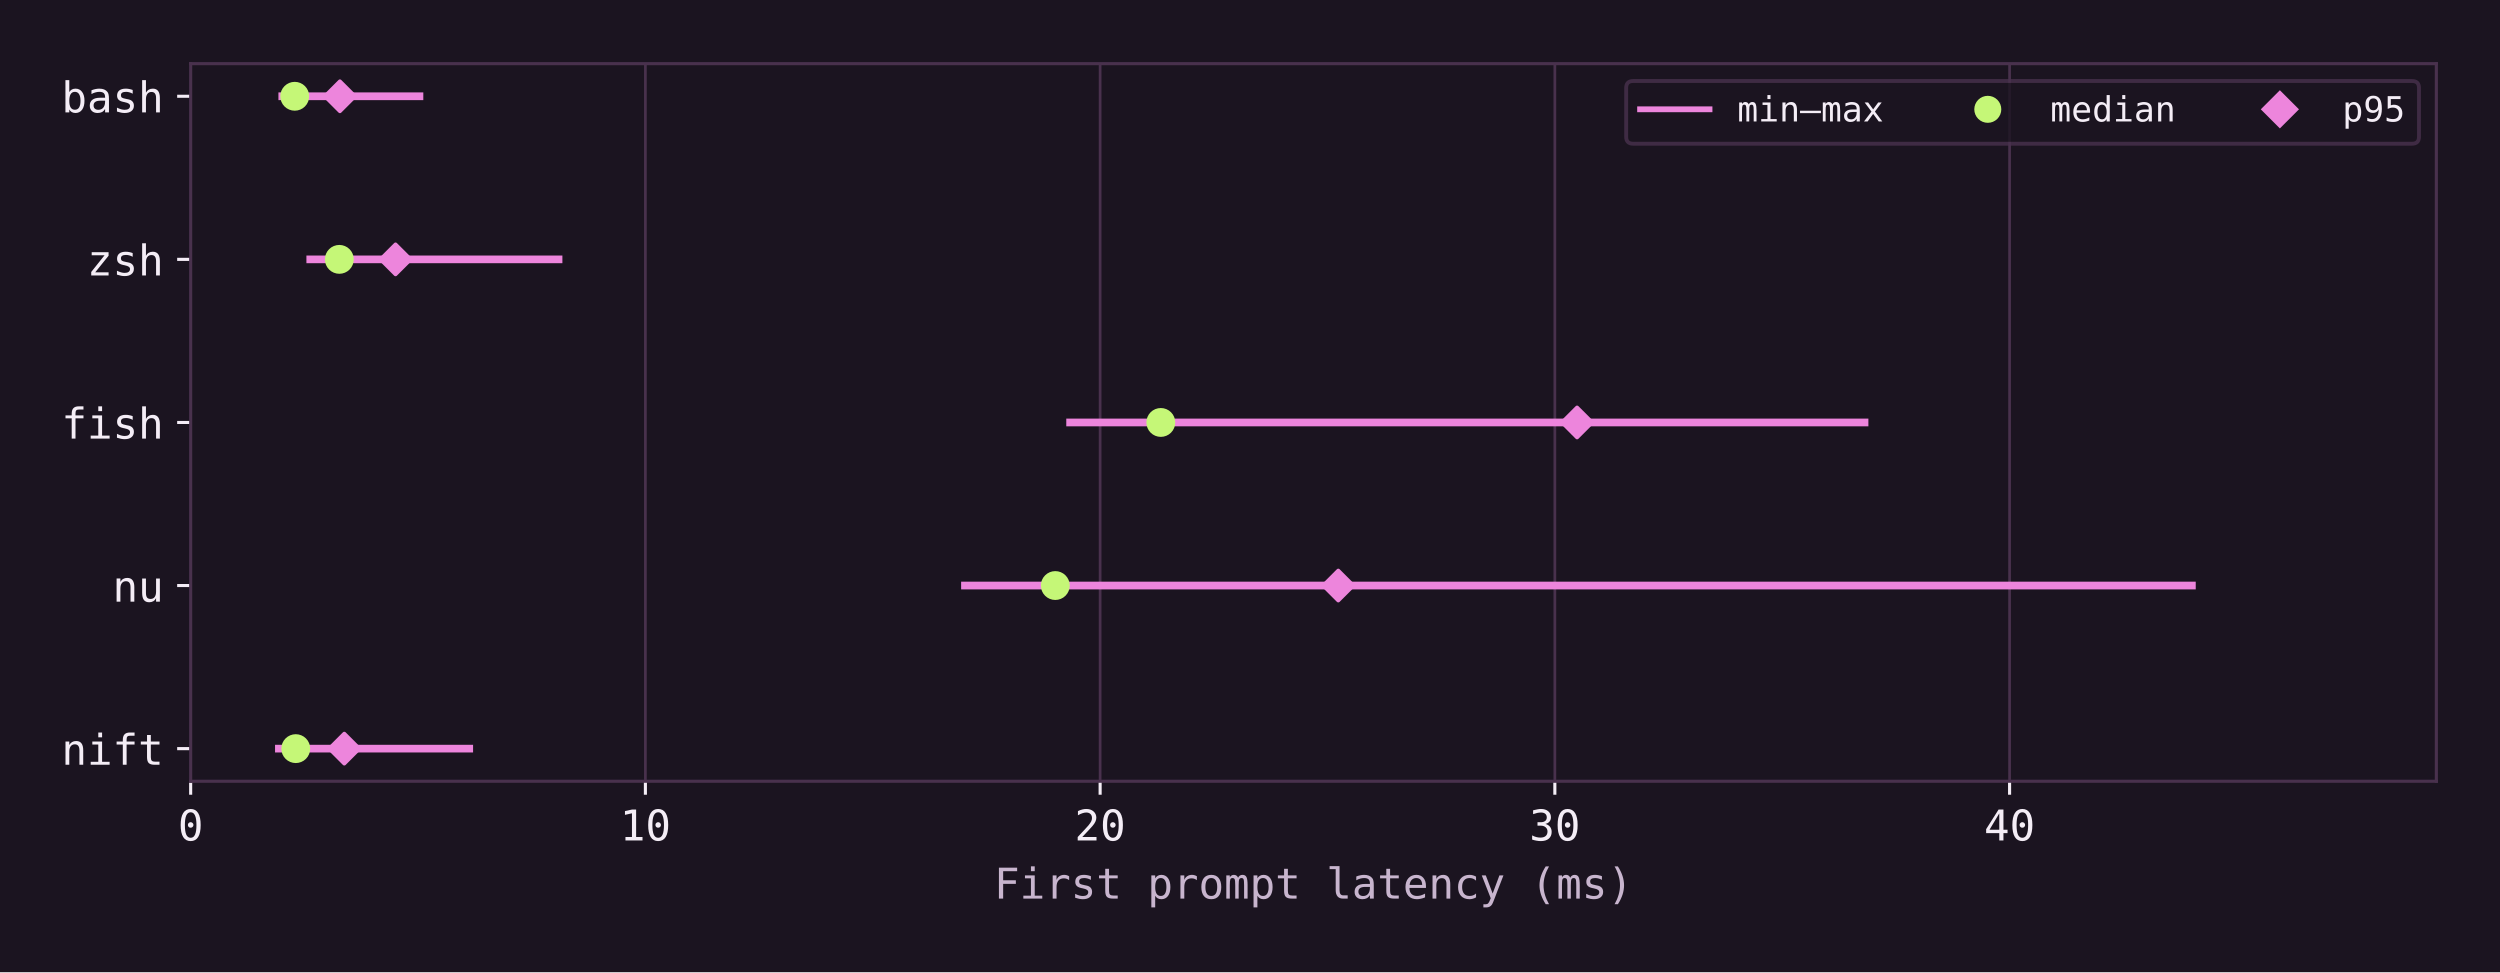
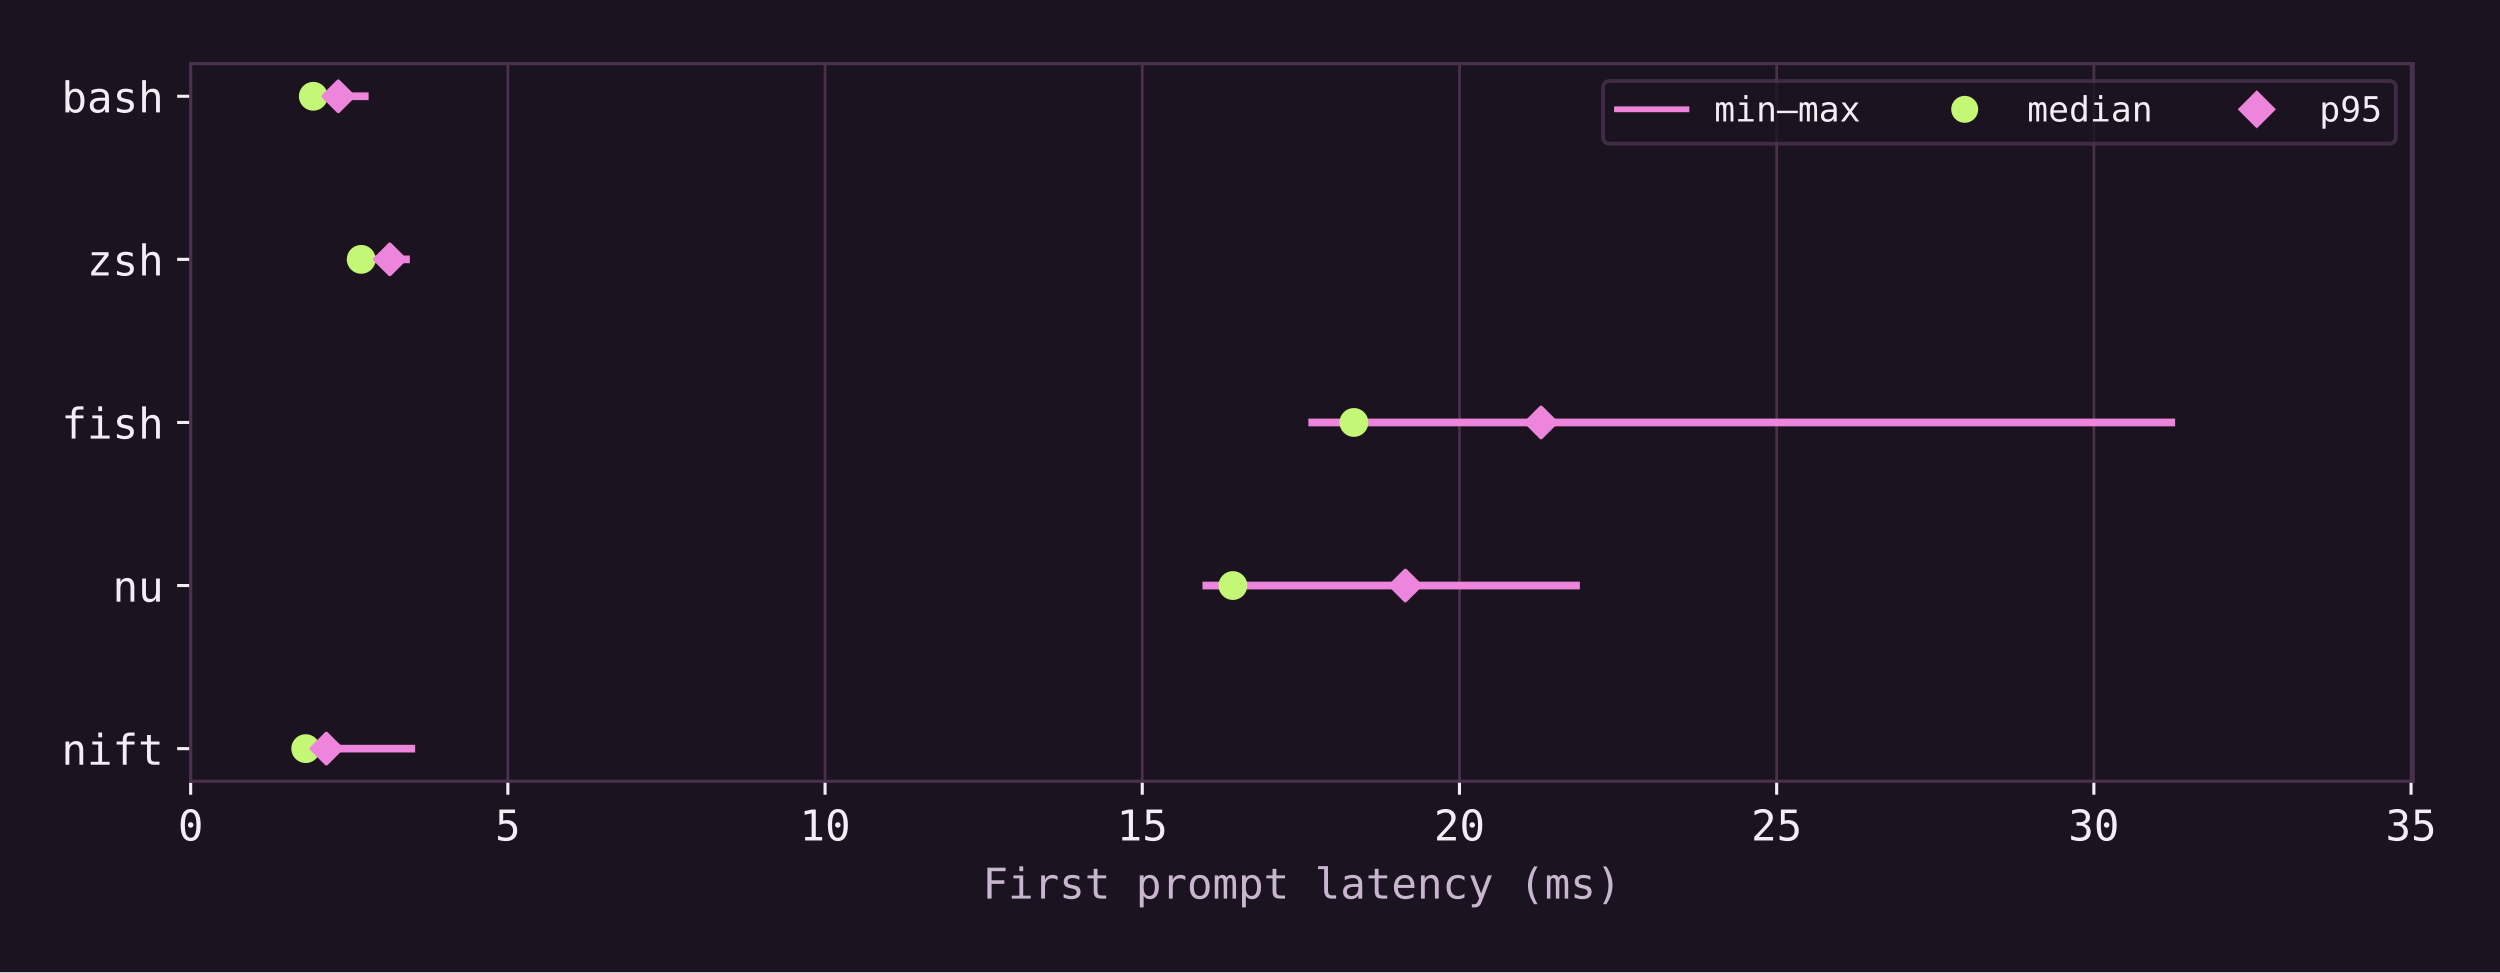
<svg xmlns="http://www.w3.org/2000/svg" xmlns:xlink="http://www.w3.org/1999/xlink" width="648pt" height="252pt" viewBox="0 0 648 252" version="1.1">
  <defs>
    <style type="text/css">*{stroke-linejoin: round; stroke-linecap: butt}</style>
  </defs>
  <g id="figure_1">
    <g id="patch_1">
      <path d="M 0 252  L 648 252  L 648 0  L 0 0  z " style="fill: #1b1420" />
    </g>
    <g id="axes_1">
      <g id="patch_2">
-         <path d="M 49.42 202.5  L 631.5 202.5  L 631.5 16.5  L 49.42 16.5  z " style="fill: #1b1420" />
+         <path d="M 49.42 202.5  L 625.516 202.5  L 625.516 16.5  L 49.42 16.5  z " style="fill: #1b1420" />
      </g>
      <g id="matplotlib.axis_1">
        <g id="xtick_1">
          <g id="line2d_1">
-             <path d="M 49.42 202.5  L 49.42 16.5  " clip-path="url(#p324d9fcf0c)" style="fill: none; stroke: #49314d; stroke-width: 0.7; stroke-linecap: square" />
+             <path d="M 49.42 202.5  L 49.42 16.5  " clip-path="url(#pf5e529ecfb)" style="fill: none; stroke: #49314d; stroke-width: 0.7; stroke-linecap: square" />
          </g>
          <g id="line2d_2">
            <defs>
              <path id="m17a246e4b5" d="M 0 0  L 0 3.5  " style="stroke: #f4edf6; stroke-width: 0.8" />
            </defs>
            <g>
              <use xlink:href="#m17a246e4b5" x="49.42" y="202.5" style="fill: #f4edf6; stroke: #f4edf6; stroke-width: 0.8" />
            </g>
          </g>
          <g id="text_1">
            <text style="font-size: 11px; font-family: 'DejaVu Sans Mono', 'Bitstream Vera Sans Mono', 'Computer Modern Typewriter', 'Andale Mono', 'Nimbus Mono L', 'Courier New', 'Courier', 'Fixed', 'Terminal', monospace; text-anchor: middle; fill: #f4edf6" x="49.42" y="217.857" transform="rotate(-0 49.42 217.8574)">0</text>
          </g>
        </g>
        <g id="xtick_2">
          <g id="line2d_3">
-             <path d="M 167.286 202.5  L 167.286 16.5  " clip-path="url(#p324d9fcf0c)" style="fill: none; stroke: #49314d; stroke-width: 0.7; stroke-linecap: square" />
+             <path d="M 131.638 202.5  L 131.638 16.5  " clip-path="url(#pf5e529ecfb)" style="fill: none; stroke: #49314d; stroke-width: 0.7; stroke-linecap: square" />
          </g>
          <g id="line2d_4">
            <g>
-               <use xlink:href="#m17a246e4b5" x="167.286" y="202.5" style="fill: #f4edf6; stroke: #f4edf6; stroke-width: 0.8" />
+               <use xlink:href="#m17a246e4b5" x="131.638" y="202.5" style="fill: #f4edf6; stroke: #f4edf6; stroke-width: 0.8" />
            </g>
          </g>
          <g id="text_2">
-             <text style="font-size: 11px; font-family: 'DejaVu Sans Mono', 'Bitstream Vera Sans Mono', 'Computer Modern Typewriter', 'Andale Mono', 'Nimbus Mono L', 'Courier New', 'Courier', 'Fixed', 'Terminal', monospace; text-anchor: middle; fill: #f4edf6" x="167.286" y="217.857" transform="rotate(-0 167.2858 217.8574)">10</text>
+             <text style="font-size: 11px; font-family: 'DejaVu Sans Mono', 'Bitstream Vera Sans Mono', 'Computer Modern Typewriter', 'Andale Mono', 'Nimbus Mono L', 'Courier New', 'Courier', 'Fixed', 'Terminal', monospace; text-anchor: middle; fill: #f4edf6" x="131.638" y="217.857" transform="rotate(-0 131.6382 217.8574)">5</text>
          </g>
        </g>
        <g id="xtick_3">
          <g id="line2d_5">
-             <path d="M 285.152 202.5  L 285.152 16.5  " clip-path="url(#p324d9fcf0c)" style="fill: none; stroke: #49314d; stroke-width: 0.7; stroke-linecap: square" />
+             <path d="M 213.856 202.5  L 213.856 16.5  " clip-path="url(#pf5e529ecfb)" style="fill: none; stroke: #49314d; stroke-width: 0.7; stroke-linecap: square" />
          </g>
          <g id="line2d_6">
            <g>
-               <use xlink:href="#m17a246e4b5" x="285.152" y="202.5" style="fill: #f4edf6; stroke: #f4edf6; stroke-width: 0.8" />
+               <use xlink:href="#m17a246e4b5" x="213.856" y="202.5" style="fill: #f4edf6; stroke: #f4edf6; stroke-width: 0.8" />
            </g>
          </g>
          <g id="text_3">
-             <text style="font-size: 11px; font-family: 'DejaVu Sans Mono', 'Bitstream Vera Sans Mono', 'Computer Modern Typewriter', 'Andale Mono', 'Nimbus Mono L', 'Courier New', 'Courier', 'Fixed', 'Terminal', monospace; text-anchor: middle; fill: #f4edf6" x="285.152" y="217.857" transform="rotate(-0 285.1516 217.8574)">20</text>
+             <text style="font-size: 11px; font-family: 'DejaVu Sans Mono', 'Bitstream Vera Sans Mono', 'Computer Modern Typewriter', 'Andale Mono', 'Nimbus Mono L', 'Courier New', 'Courier', 'Fixed', 'Terminal', monospace; text-anchor: middle; fill: #f4edf6" x="213.856" y="217.857" transform="rotate(-0 213.8563 217.8574)">10</text>
          </g>
        </g>
        <g id="xtick_4">
          <g id="line2d_7">
-             <path d="M 403.017 202.5  L 403.017 16.5  " clip-path="url(#p324d9fcf0c)" style="fill: none; stroke: #49314d; stroke-width: 0.7; stroke-linecap: square" />
+             <path d="M 296.074 202.5  L 296.074 16.5  " clip-path="url(#pf5e529ecfb)" style="fill: none; stroke: #49314d; stroke-width: 0.7; stroke-linecap: square" />
          </g>
          <g id="line2d_8">
            <g>
-               <use xlink:href="#m17a246e4b5" x="403.017" y="202.5" style="fill: #f4edf6; stroke: #f4edf6; stroke-width: 0.8" />
+               <use xlink:href="#m17a246e4b5" x="296.074" y="202.5" style="fill: #f4edf6; stroke: #f4edf6; stroke-width: 0.8" />
            </g>
          </g>
          <g id="text_4">
-             <text style="font-size: 11px; font-family: 'DejaVu Sans Mono', 'Bitstream Vera Sans Mono', 'Computer Modern Typewriter', 'Andale Mono', 'Nimbus Mono L', 'Courier New', 'Courier', 'Fixed', 'Terminal', monospace; text-anchor: middle; fill: #f4edf6" x="403.017" y="217.857" transform="rotate(-0 403.0174 217.8574)">30</text>
+             <text style="font-size: 11px; font-family: 'DejaVu Sans Mono', 'Bitstream Vera Sans Mono', 'Computer Modern Typewriter', 'Andale Mono', 'Nimbus Mono L', 'Courier New', 'Courier', 'Fixed', 'Terminal', monospace; text-anchor: middle; fill: #f4edf6" x="296.074" y="217.857" transform="rotate(-0 296.0745 217.8574)">15</text>
          </g>
        </g>
        <g id="xtick_5">
          <g id="line2d_9">
-             <path d="M 520.883 202.5  L 520.883 16.5  " clip-path="url(#p324d9fcf0c)" style="fill: none; stroke: #49314d; stroke-width: 0.7; stroke-linecap: square" />
+             <path d="M 378.293 202.5  L 378.293 16.5  " clip-path="url(#pf5e529ecfb)" style="fill: none; stroke: #49314d; stroke-width: 0.7; stroke-linecap: square" />
          </g>
          <g id="line2d_10">
            <g>
-               <use xlink:href="#m17a246e4b5" x="520.883" y="202.5" style="fill: #f4edf6; stroke: #f4edf6; stroke-width: 0.8" />
+               <use xlink:href="#m17a246e4b5" x="378.293" y="202.5" style="fill: #f4edf6; stroke: #f4edf6; stroke-width: 0.8" />
            </g>
          </g>
          <g id="text_5">
-             <text style="font-size: 11px; font-family: 'DejaVu Sans Mono', 'Bitstream Vera Sans Mono', 'Computer Modern Typewriter', 'Andale Mono', 'Nimbus Mono L', 'Courier New', 'Courier', 'Fixed', 'Terminal', monospace; text-anchor: middle; fill: #f4edf6" x="520.883" y="217.857" transform="rotate(-0 520.8832 217.8574)">40</text>
-           </g>
-         </g>
-         <g id="text_6">
-           <text style="font-size: 11px; font-family: 'DejaVu Sans Mono', 'Bitstream Vera Sans Mono', 'Computer Modern Typewriter', 'Andale Mono', 'Nimbus Mono L', 'Courier New', 'Courier', 'Fixed', 'Terminal', monospace; text-anchor: middle; fill: #c8b5ce" x="340.46" y="232.917" transform="rotate(-0 340.46 232.9167)">First prompt latency (ms)</text>
+             <text style="font-size: 11px; font-family: 'DejaVu Sans Mono', 'Bitstream Vera Sans Mono', 'Computer Modern Typewriter', 'Andale Mono', 'Nimbus Mono L', 'Courier New', 'Courier', 'Fixed', 'Terminal', monospace; text-anchor: middle; fill: #f4edf6" x="378.293" y="217.857" transform="rotate(-0 378.2926 217.8574)">20</text>
+           </g>
+         </g>
+         <g id="xtick_6">
+           <g id="line2d_11">
+             <path d="M 460.511 202.5  L 460.511 16.5  " clip-path="url(#pf5e529ecfb)" style="fill: none; stroke: #49314d; stroke-width: 0.7; stroke-linecap: square" />
+           </g>
+           <g id="line2d_12">
+             <g>
+               <use xlink:href="#m17a246e4b5" x="460.511" y="202.5" style="fill: #f4edf6; stroke: #f4edf6; stroke-width: 0.8" />
+             </g>
+           </g>
+           <g id="text_6">
+             <text style="font-size: 11px; font-family: 'DejaVu Sans Mono', 'Bitstream Vera Sans Mono', 'Computer Modern Typewriter', 'Andale Mono', 'Nimbus Mono L', 'Courier New', 'Courier', 'Fixed', 'Terminal', monospace; text-anchor: middle; fill: #f4edf6" x="460.511" y="217.857" transform="rotate(-0 460.5108 217.8574)">25</text>
+           </g>
+         </g>
+         <g id="xtick_7">
+           <g id="line2d_13">
+             <path d="M 542.729 202.5  L 542.729 16.5  " clip-path="url(#pf5e529ecfb)" style="fill: none; stroke: #49314d; stroke-width: 0.7; stroke-linecap: square" />
+           </g>
+           <g id="line2d_14">
+             <g>
+               <use xlink:href="#m17a246e4b5" x="542.729" y="202.5" style="fill: #f4edf6; stroke: #f4edf6; stroke-width: 0.8" />
+             </g>
+           </g>
+           <g id="text_7">
+             <text style="font-size: 11px; font-family: 'DejaVu Sans Mono', 'Bitstream Vera Sans Mono', 'Computer Modern Typewriter', 'Andale Mono', 'Nimbus Mono L', 'Courier New', 'Courier', 'Fixed', 'Terminal', monospace; text-anchor: middle; fill: #f4edf6" x="542.729" y="217.857" transform="rotate(-0 542.7289 217.8574)">30</text>
+           </g>
+         </g>
+         <g id="xtick_8">
+           <g id="line2d_15">
+             <path d="M 624.947 202.5  L 624.947 16.5  " clip-path="url(#pf5e529ecfb)" style="fill: none; stroke: #49314d; stroke-width: 0.7; stroke-linecap: square" />
+           </g>
+           <g id="line2d_16">
+             <g>
+               <use xlink:href="#m17a246e4b5" x="624.947" y="202.5" style="fill: #f4edf6; stroke: #f4edf6; stroke-width: 0.8" />
+             </g>
+           </g>
+           <g id="text_8">
+             <text style="font-size: 11px; font-family: 'DejaVu Sans Mono', 'Bitstream Vera Sans Mono', 'Computer Modern Typewriter', 'Andale Mono', 'Nimbus Mono L', 'Courier New', 'Courier', 'Fixed', 'Terminal', monospace; text-anchor: middle; fill: #f4edf6" x="624.947" y="217.857" transform="rotate(-0 624.9471 217.8574)">35</text>
+           </g>
+         </g>
+         <g id="text_9">
+           <text style="font-size: 11px; font-family: 'DejaVu Sans Mono', 'Bitstream Vera Sans Mono', 'Computer Modern Typewriter', 'Andale Mono', 'Nimbus Mono L', 'Courier New', 'Courier', 'Fixed', 'Terminal', monospace; text-anchor: middle; fill: #c8b5ce" x="337.468" y="232.917" transform="rotate(-0 337.4678 232.9167)">First prompt latency (ms)</text>
        </g>
      </g>
      <g id="matplotlib.axis_2">
        <g id="ytick_1">
-           <g id="line2d_11">
+           <g id="line2d_17">
            <defs>
              <path id="m6226300c67" d="M 0 0  L -3.5 0  " style="stroke: #f4edf6; stroke-width: 0.8" />
            </defs>
            <g>
              <use xlink:href="#m6226300c67" x="49.42" y="24.955" style="fill: #f4edf6; stroke: #f4edf6; stroke-width: 0.8" />
            </g>
          </g>
-           <g id="text_7">
+           <g id="text_10">
            <text style="font-size: 11px; font-family: 'DejaVu Sans Mono', 'Bitstream Vera Sans Mono', 'Computer Modern Typewriter', 'Andale Mono', 'Nimbus Mono L', 'Courier New', 'Courier', 'Fixed', 'Terminal', monospace; text-anchor: end; fill: #f4edf6" x="42.42" y="29.134" transform="rotate(-0 42.42 29.13369)">bash</text>
          </g>
        </g>
        <g id="ytick_2">
-           <g id="line2d_12">
+           <g id="line2d_18">
            <g>
              <use xlink:href="#m6226300c67" x="49.42" y="67.227" style="fill: #f4edf6; stroke: #f4edf6; stroke-width: 0.8" />
            </g>
          </g>
-           <g id="text_8">
+           <g id="text_11">
            <text style="font-size: 11px; font-family: 'DejaVu Sans Mono', 'Bitstream Vera Sans Mono', 'Computer Modern Typewriter', 'Andale Mono', 'Nimbus Mono L', 'Courier New', 'Courier', 'Fixed', 'Terminal', monospace; text-anchor: end; fill: #f4edf6" x="42.42" y="71.406" transform="rotate(-0 42.42 71.40641)">zsh</text>
          </g>
        </g>
        <g id="ytick_3">
-           <g id="line2d_13">
+           <g id="line2d_19">
            <g>
              <use xlink:href="#m6226300c67" x="49.42" y="109.5" style="fill: #f4edf6; stroke: #f4edf6; stroke-width: 0.8" />
            </g>
          </g>
-           <g id="text_9">
+           <g id="text_12">
            <text style="font-size: 11px; font-family: 'DejaVu Sans Mono', 'Bitstream Vera Sans Mono', 'Computer Modern Typewriter', 'Andale Mono', 'Nimbus Mono L', 'Courier New', 'Courier', 'Fixed', 'Terminal', monospace; text-anchor: end; fill: #f4edf6" x="42.42" y="113.679" transform="rotate(-0 42.42 113.6791)">fish</text>
          </g>
        </g>
        <g id="ytick_4">
-           <g id="line2d_14">
+           <g id="line2d_20">
            <g>
              <use xlink:href="#m6226300c67" x="49.42" y="151.773" style="fill: #f4edf6; stroke: #f4edf6; stroke-width: 0.8" />
            </g>
          </g>
-           <g id="text_10">
+           <g id="text_13">
            <text style="font-size: 11px; font-family: 'DejaVu Sans Mono', 'Bitstream Vera Sans Mono', 'Computer Modern Typewriter', 'Andale Mono', 'Nimbus Mono L', 'Courier New', 'Courier', 'Fixed', 'Terminal', monospace; text-anchor: end; fill: #f4edf6" x="42.42" y="155.951" transform="rotate(-0 42.42 155.9514)">nu</text>
          </g>
        </g>
        <g id="ytick_5">
-           <g id="line2d_15">
+           <g id="line2d_21">
            <g>
              <use xlink:href="#m6226300c67" x="49.42" y="194.045" style="fill: #f4edf6; stroke: #f4edf6; stroke-width: 0.8" />
            </g>
          </g>
-           <g id="text_11">
+           <g id="text_14">
            <text style="font-size: 11px; font-family: 'DejaVu Sans Mono', 'Bitstream Vera Sans Mono', 'Computer Modern Typewriter', 'Andale Mono', 'Nimbus Mono L', 'Courier New', 'Courier', 'Fixed', 'Terminal', monospace; text-anchor: end; fill: #f4edf6" x="42.42" y="198.225" transform="rotate(-0 42.42 198.2246)">nift</text>
          </g>
        </g>
      </g>
      <g id="LineCollection_1">
-         <path d="M 72.169 24.955  L 109.722 24.955  " clip-path="url(#p324d9fcf0c)" style="fill: none; stroke: #ed85dc; stroke-width: 2" />
+         <path d="M 78.593 24.955  L 95.54 24.955  " clip-path="url(#pf5e529ecfb)" style="fill: none; stroke: #ed85dc; stroke-width: 2" />
      </g>
      <g id="LineCollection_2">
-         <path d="M 79.422 67.227  L 145.773 67.227  " clip-path="url(#p324d9fcf0c)" style="fill: none; stroke: #ed85dc; stroke-width: 2" />
+         <path d="M 90.941 67.227  L 106.233 67.227  " clip-path="url(#pf5e529ecfb)" style="fill: none; stroke: #ed85dc; stroke-width: 2" />
      </g>
      <g id="LineCollection_3">
-         <path d="M 276.377 109.5  L 484.287 109.5  " clip-path="url(#p324d9fcf0c)" style="fill: none; stroke: #ed85dc; stroke-width: 2" />
+         <path d="M 339.129 109.5  L 563.791 109.5  " clip-path="url(#pf5e529ecfb)" style="fill: none; stroke: #ed85dc; stroke-width: 2" />
      </g>
      <g id="LineCollection_4">
-         <path d="M 249.122 151.773  L 569.134 151.773  " clip-path="url(#p324d9fcf0c)" style="fill: none; stroke: #ed85dc; stroke-width: 2" />
+         <path d="M 311.684 151.773  L 409.503 151.773  " clip-path="url(#pf5e529ecfb)" style="fill: none; stroke: #ed85dc; stroke-width: 2" />
      </g>
      <g id="LineCollection_5">
-         <path d="M 71.291 194.045  L 122.621 194.045  " clip-path="url(#p324d9fcf0c)" style="fill: none; stroke: #ed85dc; stroke-width: 2" />
+         <path d="M 77.311 194.045  L 107.606 194.045  " clip-path="url(#pf5e529ecfb)" style="fill: none; stroke: #ed85dc; stroke-width: 2" />
      </g>
      <g id="patch_3">
        <path d="M 49.42 202.5  L 49.42 16.5  " style="fill: none; stroke: #49314d; stroke-width: 0.8; stroke-linejoin: miter; stroke-linecap: square" />
      </g>
      <g id="patch_4">
-         <path d="M 631.5 202.5  L 631.5 16.5  " style="fill: none; stroke: #49314d; stroke-width: 0.8; stroke-linejoin: miter; stroke-linecap: square" />
+         <path d="M 625.516 202.5  L 625.516 16.5  " style="fill: none; stroke: #49314d; stroke-width: 0.8; stroke-linejoin: miter; stroke-linecap: square" />
      </g>
      <g id="patch_5">
-         <path d="M 49.42 202.5  L 631.5 202.5  " style="fill: none; stroke: #49314d; stroke-width: 0.8; stroke-linejoin: miter; stroke-linecap: square" />
+         <path d="M 49.42 202.5  L 625.516 202.5  " style="fill: none; stroke: #49314d; stroke-width: 0.8; stroke-linejoin: miter; stroke-linecap: square" />
      </g>
      <g id="patch_6">
-         <path d="M 49.42 16.5  L 631.5 16.5  " style="fill: none; stroke: #49314d; stroke-width: 0.8; stroke-linejoin: miter; stroke-linecap: square" />
+         <path d="M 49.42 16.5  L 625.516 16.5  " style="fill: none; stroke: #49314d; stroke-width: 0.8; stroke-linejoin: miter; stroke-linecap: square" />
      </g>
      <g id="PathCollection_1">
        <defs>
          <path id="m5db24b1db3" d="M 0 3.24  C 0.859 3.24 1.684 2.899 2.291 2.291  C 2.899 1.684 3.24 0.859 3.24 0  C 3.24 -0.859 2.899 -1.684 2.291 -2.291  C 1.684 -2.899 0.859 -3.24 0 -3.24  C -0.859 -3.24 -1.684 -2.899 -2.291 -2.291  C -2.899 -1.684 -3.24 -0.859 -3.24 0  C -3.24 0.859 -2.899 1.684 -2.291 2.291  C -1.684 2.899 -0.859 3.24 0 3.24  z " style="stroke: #c5f777" />
        </defs>
-         <g clip-path="url(#p324d9fcf0c)">
-           <use xlink:href="#m5db24b1db3" x="76.395" y="24.955" style="fill: #c5f777; stroke: #c5f777" />
+         <g clip-path="url(#pf5e529ecfb)">
+           <use xlink:href="#m5db24b1db3" x="81.209" y="24.955" style="fill: #c5f777; stroke: #c5f777" />
        </g>
      </g>
      <g id="PathCollection_2">
        <defs>
          <path id="mfc24619442" d="M -0 3.873  L 3.873 0  L 0 -3.873  L -3.873 -0  z " style="stroke: #ed85dc" />
        </defs>
-         <g clip-path="url(#p324d9fcf0c)">
-           <use xlink:href="#mfc24619442" x="88.105" y="24.955" style="fill: #ed85dc; stroke: #ed85dc" />
+         <g clip-path="url(#pf5e529ecfb)">
+           <use xlink:href="#mfc24619442" x="87.685" y="24.955" style="fill: #ed85dc; stroke: #ed85dc" />
        </g>
      </g>
      <g id="PathCollection_3">
-         <g clip-path="url(#p324d9fcf0c)">
-           <use xlink:href="#m5db24b1db3" x="87.955" y="67.227" style="fill: #c5f777; stroke: #c5f777" />
+         <g clip-path="url(#pf5e529ecfb)">
+           <use xlink:href="#m5db24b1db3" x="93.622" y="67.227" style="fill: #c5f777; stroke: #c5f777" />
        </g>
      </g>
      <g id="PathCollection_4">
-         <g clip-path="url(#p324d9fcf0c)">
-           <use xlink:href="#mfc24619442" x="102.523" y="67.227" style="fill: #ed85dc; stroke: #ed85dc" />
+         <g clip-path="url(#pf5e529ecfb)">
+           <use xlink:href="#mfc24619442" x="101.041" y="67.227" style="fill: #ed85dc; stroke: #ed85dc" />
        </g>
      </g>
      <g id="PathCollection_5">
-         <g clip-path="url(#p324d9fcf0c)">
-           <use xlink:href="#m5db24b1db3" x="300.884" y="109.5" style="fill: #c5f777; stroke: #c5f777" />
+         <g clip-path="url(#pf5e529ecfb)">
+           <use xlink:href="#m5db24b1db3" x="350.93" y="109.5" style="fill: #c5f777; stroke: #c5f777" />
        </g>
      </g>
      <g id="PathCollection_6">
-         <g clip-path="url(#p324d9fcf0c)">
-           <use xlink:href="#mfc24619442" x="408.774" y="109.5" style="fill: #ed85dc; stroke: #ed85dc" />
+         <g clip-path="url(#pf5e529ecfb)">
+           <use xlink:href="#mfc24619442" x="399.443" y="109.5" style="fill: #ed85dc; stroke: #ed85dc" />
        </g>
      </g>
      <g id="PathCollection_7">
-         <g clip-path="url(#p324d9fcf0c)">
-           <use xlink:href="#m5db24b1db3" x="273.533" y="151.773" style="fill: #c5f777; stroke: #c5f777" />
+         <g clip-path="url(#pf5e529ecfb)">
+           <use xlink:href="#m5db24b1db3" x="319.568" y="151.773" style="fill: #c5f777; stroke: #c5f777" />
        </g>
      </g>
      <g id="PathCollection_8">
-         <g clip-path="url(#p324d9fcf0c)">
-           <use xlink:href="#mfc24619442" x="346.878" y="151.773" style="fill: #ed85dc; stroke: #ed85dc" />
+         <g clip-path="url(#pf5e529ecfb)">
+           <use xlink:href="#mfc24619442" x="364.269" y="151.773" style="fill: #ed85dc; stroke: #ed85dc" />
        </g>
      </g>
      <g id="PathCollection_9">
-         <g clip-path="url(#p324d9fcf0c)">
-           <use xlink:href="#m5db24b1db3" x="76.661" y="194.045" style="fill: #c5f777; stroke: #c5f777" />
+         <g clip-path="url(#pf5e529ecfb)">
+           <use xlink:href="#m5db24b1db3" x="79.239" y="194.045" style="fill: #c5f777; stroke: #c5f777" />
        </g>
      </g>
      <g id="PathCollection_10">
-         <g clip-path="url(#p324d9fcf0c)">
-           <use xlink:href="#mfc24619442" x="89.239" y="194.045" style="fill: #ed85dc; stroke: #ed85dc" />
+         <g clip-path="url(#pf5e529ecfb)">
+           <use xlink:href="#mfc24619442" x="84.596" y="194.045" style="fill: #ed85dc; stroke: #ed85dc" />
        </g>
      </g>
      <g id="legend_1">
        <g id="patch_7">
-           <path d="M 423.308 37.249  L 625.2 37.249  Q 627 37.249 627 35.449  L 627 22.8  Q 627 21 625.2 21  L 423.308 21  Q 421.507 21 421.507 22.8  L 421.507 35.449  Q 421.507 37.249 423.308 37.249  z " style="fill: #1b1420; opacity: 0.8; stroke: #49314d; stroke-linejoin: miter" />
-         </g>
-         <g id="line2d_16">
-           <path d="M 425.108 28.336  L 434.108 28.336  L 443.108 28.336  " style="fill: none; stroke: #ed85dc; stroke-width: 1.5; stroke-linecap: square" />
-         </g>
-         <g id="text_12">
-           <text style="font-size: 9px; font-family: 'DejaVu Sans Mono', 'Bitstream Vera Sans Mono', 'Computer Modern Typewriter', 'Andale Mono', 'Nimbus Mono L', 'Courier New', 'Courier', 'Fixed', 'Terminal', monospace; text-anchor: start; fill: #f4edf6" x="450.308" y="31.486" transform="rotate(-0 450.3075 31.48641)">min–max</text>
-         </g>
-         <g id="line2d_17">
+           <path d="M 417.323 37.249  L 619.216 37.249  Q 621.016 37.249 621.016 35.449  L 621.016 22.8  Q 621.016 21 619.216 21  L 417.323 21  Q 415.523 21 415.523 22.8  L 415.523 35.449  Q 415.523 37.249 417.323 37.249  z " style="fill: #1b1420; opacity: 0.8; stroke: #49314d; stroke-linejoin: miter" />
+         </g>
+         <g id="line2d_22">
+           <path d="M 419.123 28.336  L 428.123 28.336  L 437.123 28.336  " style="fill: none; stroke: #ed85dc; stroke-width: 1.5; stroke-linecap: square" />
+         </g>
+         <g id="text_15">
+           <text style="font-size: 9px; font-family: 'DejaVu Sans Mono', 'Bitstream Vera Sans Mono', 'Computer Modern Typewriter', 'Andale Mono', 'Nimbus Mono L', 'Courier New', 'Courier', 'Fixed', 'Terminal', monospace; text-anchor: start; fill: #f4edf6" x="444.323" y="31.486" transform="rotate(-0 444.3231 31.48641)">min–max</text>
+         </g>
+         <g id="line2d_23">
          <defs>
            <path id="m5fed803c4d" d="M 0 3  C 0.796 3 1.559 2.684 2.121 2.121  C 2.684 1.559 3 0.796 3 0  C 3 -0.796 2.684 -1.559 2.121 -2.121  C 1.559 -2.684 0.796 -3 0 -3  C -0.796 -3 -1.559 -2.684 -2.121 -2.121  C -2.684 -1.559 -3 -0.796 -3 0  C -3 0.796 -2.684 1.559 -2.121 2.121  C -1.559 2.684 -0.796 3 0 3  z " style="stroke: #c5f777" />
          </defs>
          <g>
-             <use xlink:href="#m5fed803c4d" x="515.235" y="28.336" style="fill: #c5f777; stroke: #c5f777" />
-           </g>
-         </g>
-         <g id="text_13">
-           <text style="font-size: 9px; font-family: 'DejaVu Sans Mono', 'Bitstream Vera Sans Mono', 'Computer Modern Typewriter', 'Andale Mono', 'Nimbus Mono L', 'Courier New', 'Courier', 'Fixed', 'Terminal', monospace; text-anchor: start; fill: #f4edf6" x="531.435" y="31.486" transform="rotate(-0 531.4355 31.48641)">median</text>
-         </g>
-         <g id="line2d_18">
+             <use xlink:href="#m5fed803c4d" x="509.251" y="28.336" style="fill: #c5f777; stroke: #c5f777" />
+           </g>
+         </g>
+         <g id="text_16">
+           <text style="font-size: 9px; font-family: 'DejaVu Sans Mono', 'Bitstream Vera Sans Mono', 'Computer Modern Typewriter', 'Andale Mono', 'Nimbus Mono L', 'Courier New', 'Courier', 'Fixed', 'Terminal', monospace; text-anchor: start; fill: #f4edf6" x="525.451" y="31.486" transform="rotate(-0 525.4511 31.48641)">median</text>
+         </g>
+         <g id="line2d_24">
          <defs>
            <path id="m4a5c541213" d="M -0 4.243  L 4.243 0  L 0 -4.243  L -4.243 -0  z " style="stroke: #ed85dc; stroke-linejoin: miter" />
          </defs>
          <g>
-             <use xlink:href="#m4a5c541213" x="590.945" y="28.336" style="fill: #ed85dc; stroke: #ed85dc; stroke-linejoin: miter" />
-           </g>
-         </g>
-         <g id="text_14">
-           <text style="font-size: 9px; font-family: 'DejaVu Sans Mono', 'Bitstream Vera Sans Mono', 'Computer Modern Typewriter', 'Andale Mono', 'Nimbus Mono L', 'Courier New', 'Courier', 'Fixed', 'Terminal', monospace; text-anchor: start; fill: #f4edf6" x="607.145" y="31.486" transform="rotate(-0 607.1452 31.48641)">p95</text>
+             <use xlink:href="#m4a5c541213" x="584.961" y="28.336" style="fill: #ed85dc; stroke: #ed85dc; stroke-linejoin: miter" />
+           </g>
+         </g>
+         <g id="text_17">
+           <text style="font-size: 9px; font-family: 'DejaVu Sans Mono', 'Bitstream Vera Sans Mono', 'Computer Modern Typewriter', 'Andale Mono', 'Nimbus Mono L', 'Courier New', 'Courier', 'Fixed', 'Terminal', monospace; text-anchor: start; fill: #f4edf6" x="601.161" y="31.486" transform="rotate(-0 601.1608 31.48641)">p95</text>
        </g>
      </g>
    </g>
  </g>
  <defs>
-     <clipPath id="p324d9fcf0c">
-       <rect x="49.42" y="16.5" width="582.08" height="186" />
+     <clipPath id="pf5e529ecfb">
+       <rect x="49.42" y="16.5" width="576.096" height="186" />
    </clipPath>
  </defs>
</svg>
